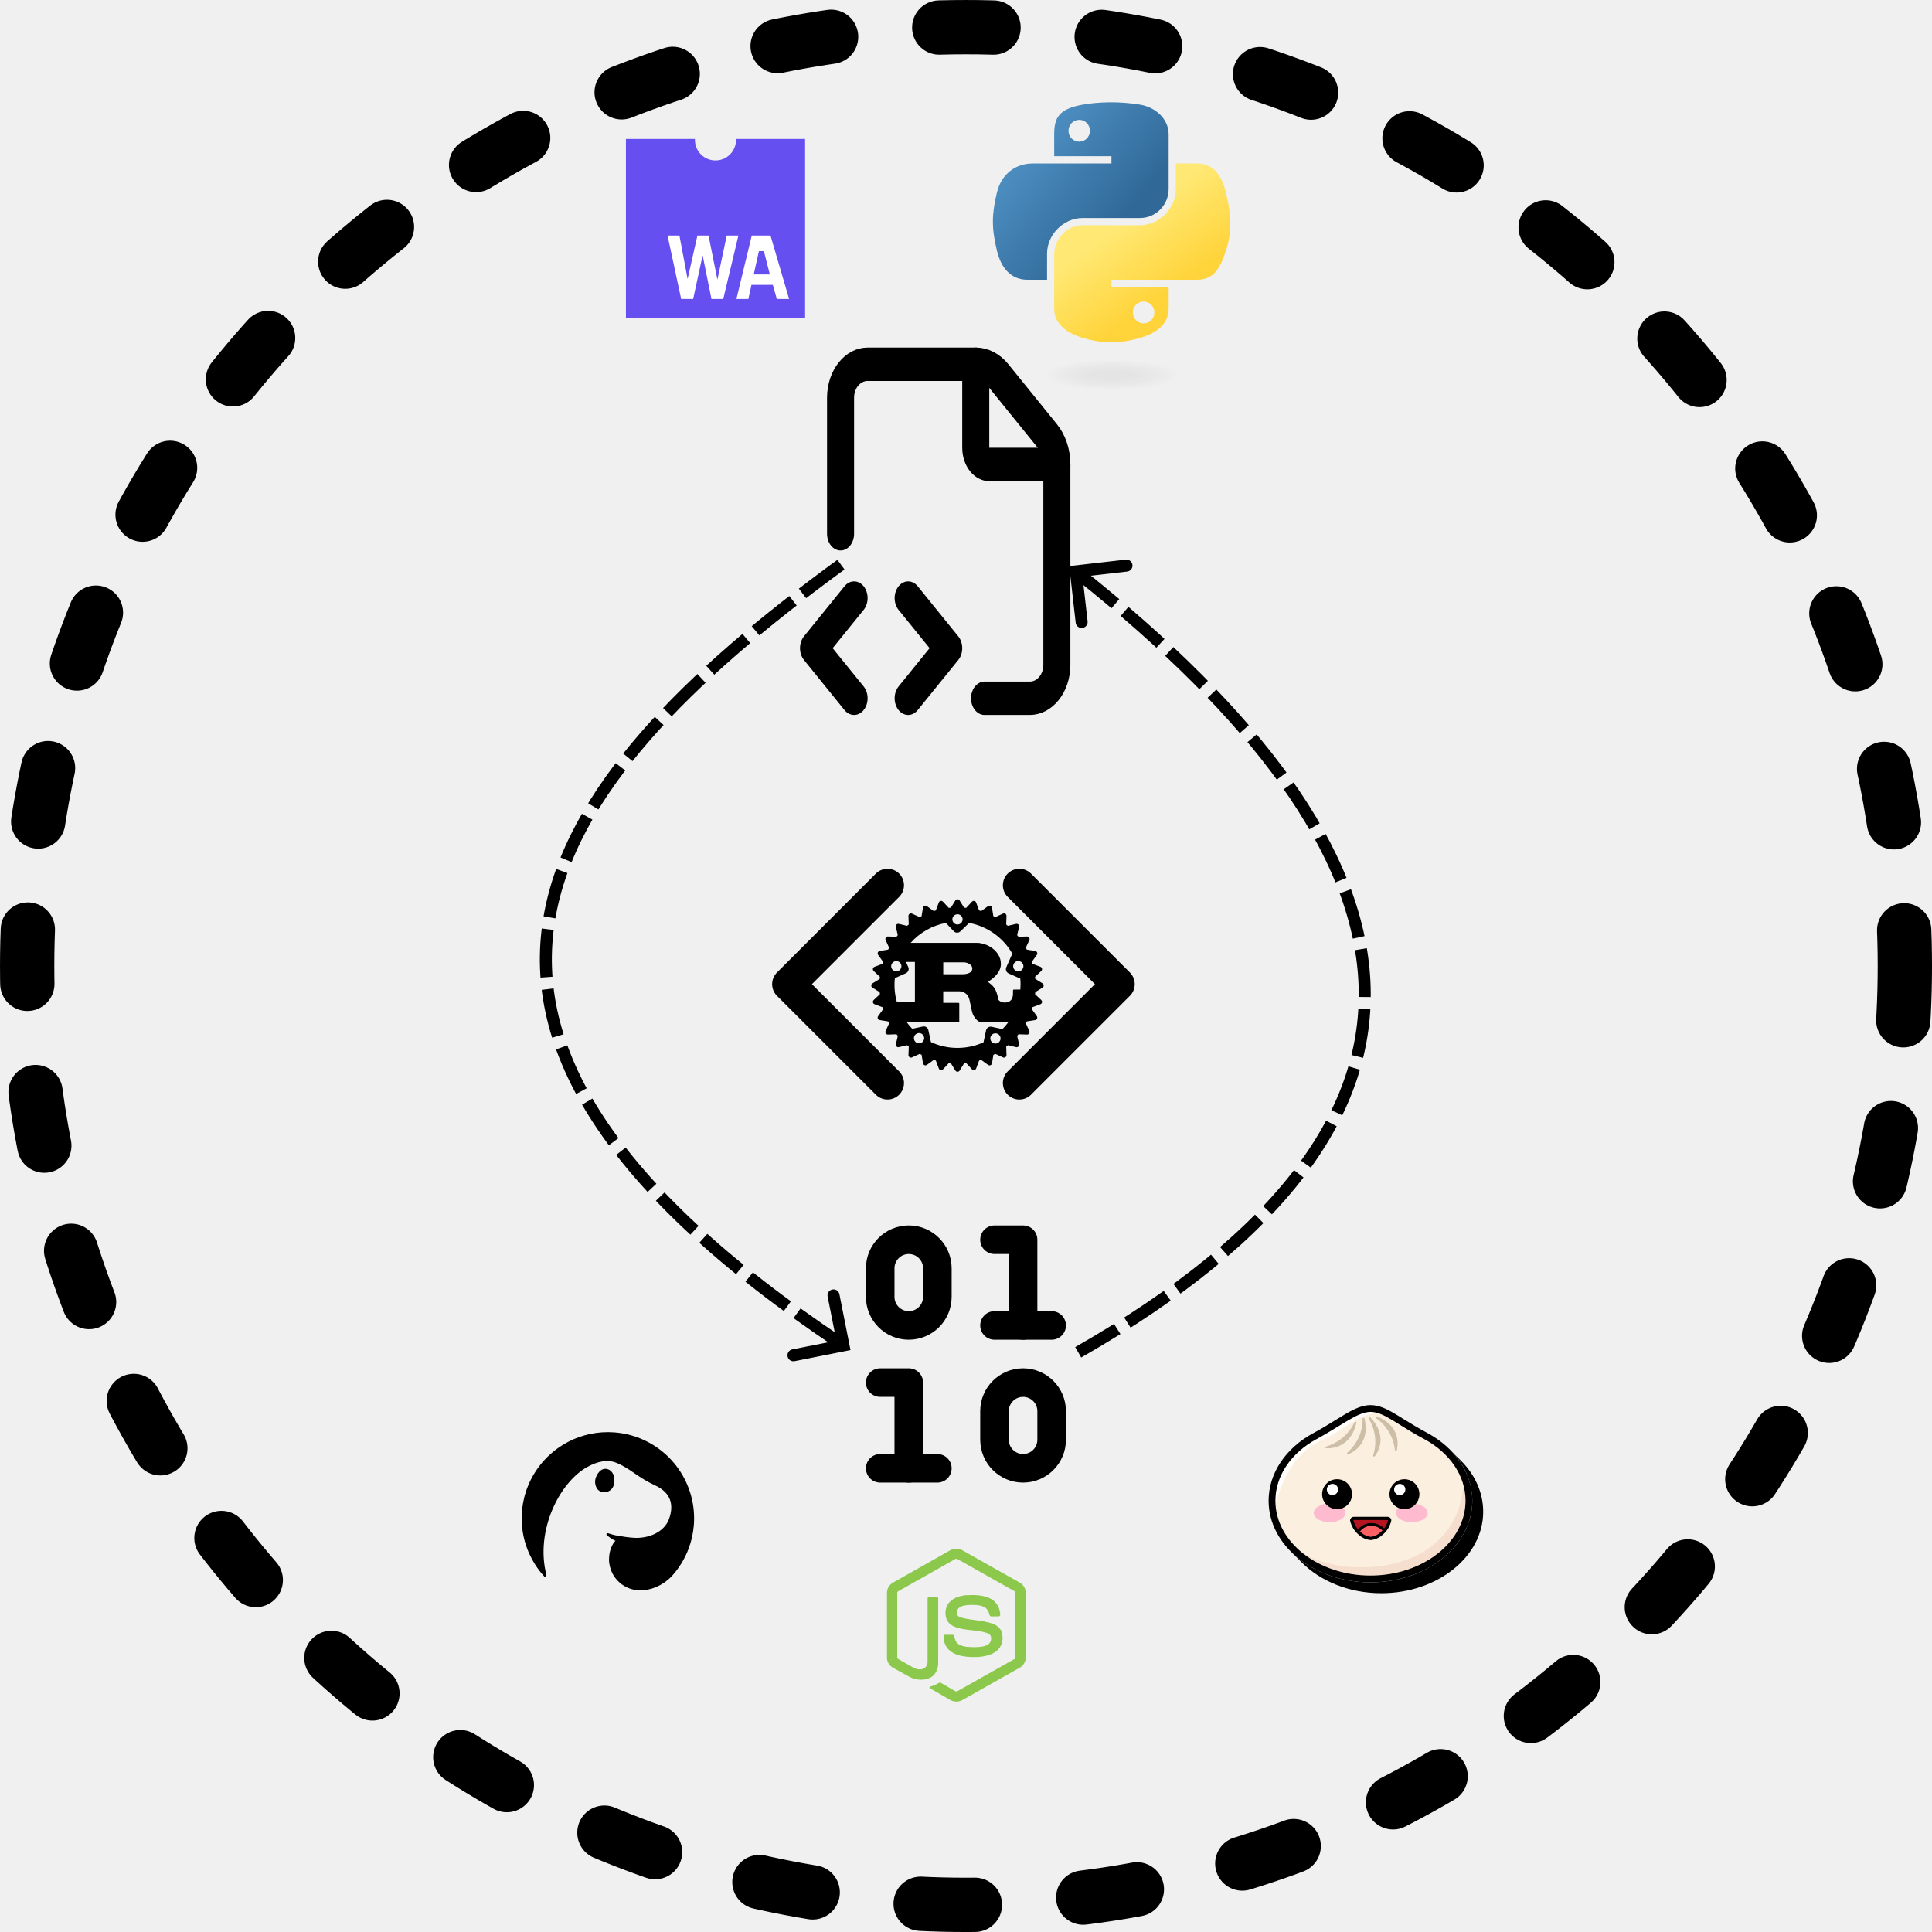
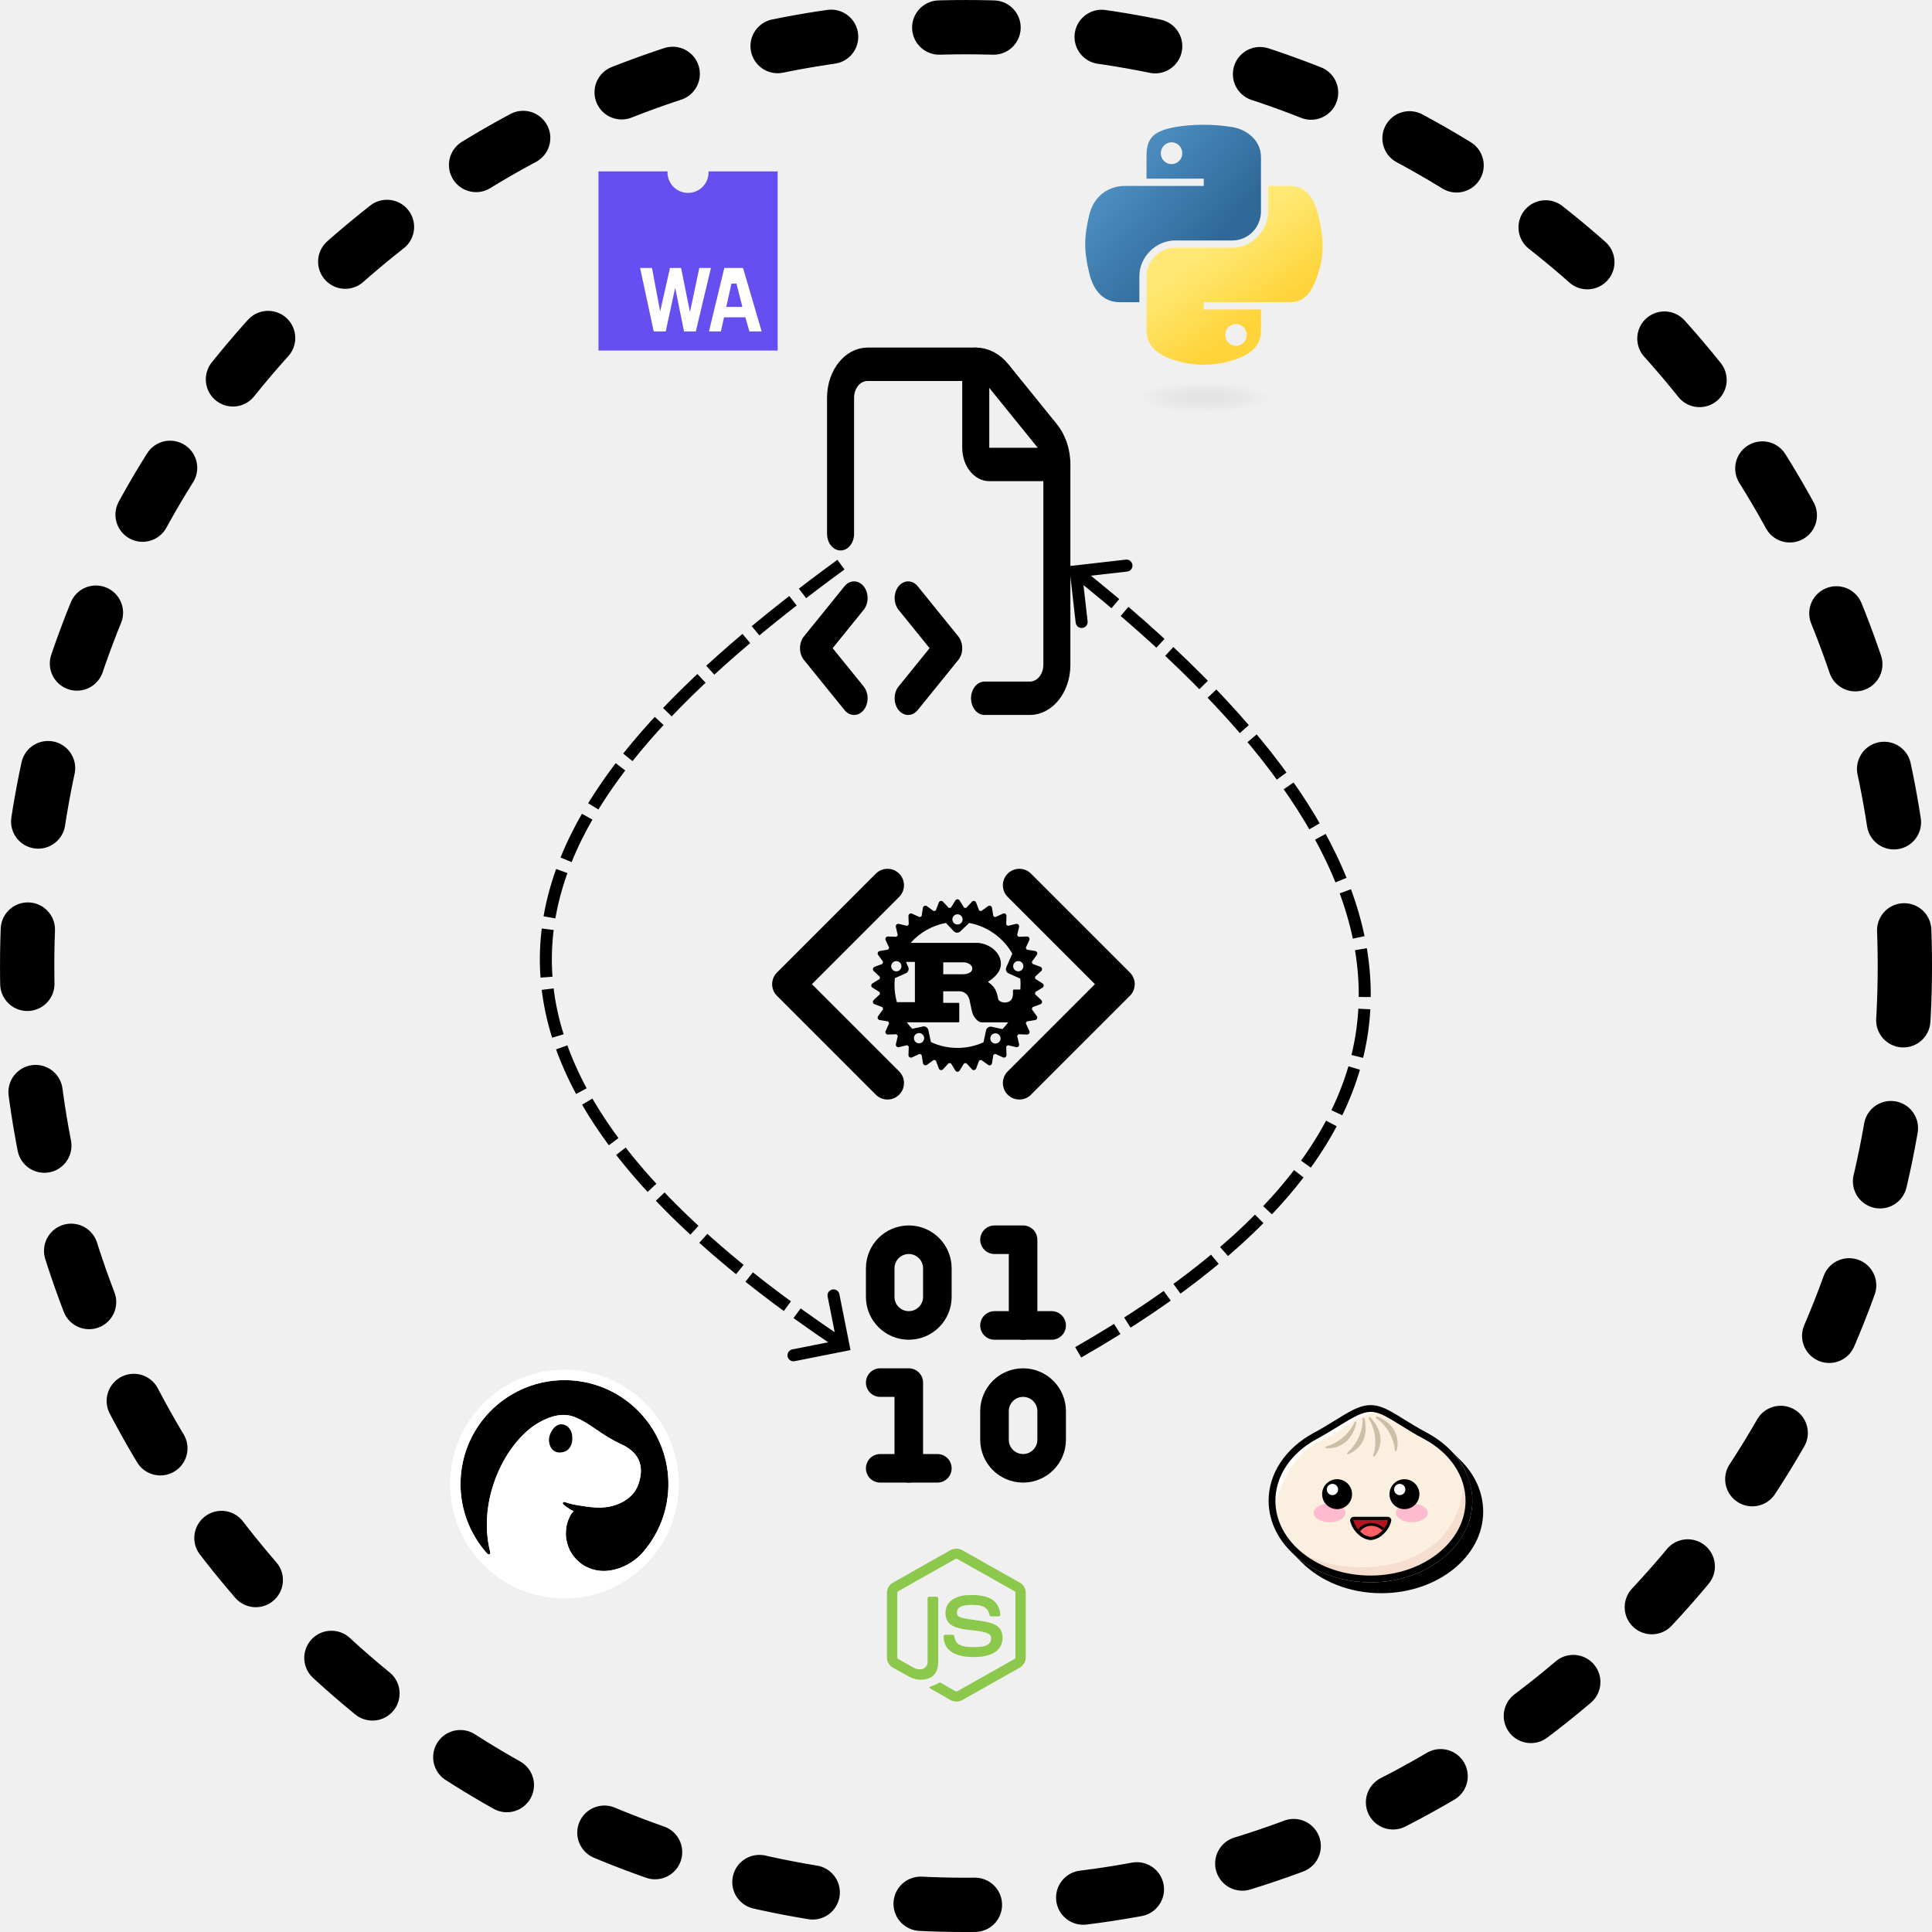
<svg xmlns="http://www.w3.org/2000/svg" xmlns:xlink="http://www.w3.org/1999/xlink" width="71.164mm" height="71.164mm" viewBox="0 0 71.164 71.164" version="1.1" id="svg1" xml:space="preserve">
  <style id="style1">
    svg { color: black; }
    @media (prefers-color-scheme: dark) {
      svg { color: white; }
    }
  </style>
  <defs id="defs1">
    <marker style="overflow:visible" id="marker51" refX="0" refY="0" orient="auto-start-reverse" markerWidth="1" markerHeight="1" viewBox="0 0 1 1" preserveAspectRatio="xMidYMid">
      <path style="fill:none;stroke:currentColor;stroke-width:1;stroke-linecap:round" d="M 3,-3 0,0 3,3" transform="rotate(180,0.125,0)" id="path1" />
    </marker>
    <marker style="overflow:visible" id="ArrowWideRounded" refX="0" refY="0" orient="auto-start-reverse" markerWidth="1" markerHeight="1" viewBox="0 0 1 1" preserveAspectRatio="xMidYMid">
      <path style="fill:none;stroke:currentColor;stroke-width:1;stroke-linecap:round" d="M 3,-3 0,0 3,3" transform="rotate(180,0.125,0)" id="path2" />
    </marker>
    <mask id="holes">
      <rect x="-60" y="-60" width="120" height="120" fill="#ffffff" id="rect2" />
      <circle id="hole" cy="-40" r="3" cx="0" />
      <use xlink:href="#hole" transform="rotate(72)" id="use2" />
      <use xlink:href="#hole" transform="rotate(144)" id="use3" />
      <use xlink:href="#hole" transform="rotate(-144)" id="use4" />
      <use xlink:href="#hole" transform="rotate(-72)" id="use5" />
    </mask>
    <linearGradient id="linearGradient2795">
      <stop style="stop-color:#b8b8b8;stop-opacity:0.498;" offset="0" id="stop2797" />
      <stop style="stop-color:#7f7f7f;stop-opacity:0;" offset="1" id="stop2799" />
    </linearGradient>
    <linearGradient id="linearGradient4671">
      <stop style="stop-color:#ffd43b;stop-opacity:1;" offset="0" id="stop4673" />
      <stop style="stop-color:#ffe873;stop-opacity:1" offset="1" id="stop4675" />
    </linearGradient>
    <linearGradient id="linearGradient4689">
      <stop style="stop-color:#5a9fd4;stop-opacity:1;" offset="0" id="stop4691" />
      <stop style="stop-color:#306998;stop-opacity:1;" offset="1" id="stop4693" />
    </linearGradient>
    <linearGradient xlink:href="#linearGradient4671" id="linearGradient1475" gradientUnits="userSpaceOnUse" gradientTransform="matrix(0.562541,0,0,0.567972,-9.399749,-5.305317)" x1="150.961" y1="192.352" x2="112.031" y2="137.273" />
    <linearGradient xlink:href="#linearGradient4689" id="linearGradient1478" gradientUnits="userSpaceOnUse" gradientTransform="matrix(0.562541,0,0,0.567972,-9.399749,-5.305317)" x1="26.649" y1="20.604" x2="135.665" y2="114.398" />
    <radialGradient xlink:href="#linearGradient2795" id="radialGradient1480" gradientUnits="userSpaceOnUse" gradientTransform="matrix(2.382716e-8,-0.296405,1.43676,4.683673e-7,-128.544,150.5202)" cx="61.519" cy="132.286" fx="61.519" fy="132.286" r="29.037" />
  </defs>
  <g id="layer1" transform="translate(-65.02862,-58.75453)">
    <circle id="rotating-circle" style="fill:none;stroke:currentColor;stroke-width:2;stroke-linecap:round;stroke-dasharray:2, 4;paint-order:stroke markers fill" cx="100.611" cy="94.337" r="34.582">
      <animateTransform attributeName="transform" attributeType="XML" type="rotate" from="0 100.611 94.337" to="360 100.611 94.337" dur="20s" repeatCount="indefinite" />
    </circle>
    <g transform="translate(0.7671624,1.726115)" id="g17">
      <g style="fill:none;stroke:currentColor;stroke-width:2;stroke-linecap:round;stroke-linejoin:round" transform="matrix(0.4979508,0,0,0.615131,93.23133,69.21574)" id="g8">
        <path d="M 4,12.15 V 4 A 2,2 0 0 1 6,2 h 8 a 2.4,2.4 0 0 1 1.706,0.706 l 3.588,3.588 A 2.4,2.4 0 0 1 20,8 v 12 a 2,2 0 0 1 -2,2 h -3.35" id="path5" />
        <path d="m 14,2 v 5 a 1,1 0 0 0 1,1 h 5" id="path6" />
        <path d="m 5,16 -3,3 3,3" id="path7" />
        <path d="M 9,22 12,19 9,16" id="path8" />
      </g>
      <g transform="matrix(0.4974413,0,0,0.4974413,49.00458,15.11983)" id="g10">
        <path style="fill:none;stroke:currentColor;stroke-width:0.889;stroke-dasharray:3.556, 0.889;marker-end:url(#marker51)" d="m 92.941,126.058 c -22.646,16.537 -34.978,34.3 0,57.688" id="path9" />
        <path style="fill:none;stroke:currentColor;stroke-width:0.889;stroke-dasharray:3.556, 0.889;marker-start:url(#ArrowWideRounded)" d="m 110.51,126.695 c 26.327,20.934 30.187,40.413 0,57.688" id="path10" />
      </g>
      <g style="fill:none;stroke:currentColor;stroke-width:2;stroke-linecap:round;stroke-linejoin:round" transform="matrix(0.526232,0,0,0.526232,93.52597,100.5881)" id="g14">
        <rect x="14" y="14" width="4" height="6" rx="2" id="rect10" />
        <rect x="6" y="4" width="4" height="6" rx="2" id="rect11" />
        <path d="m 6,20 h 4" id="path11" />
        <path d="m 14,10 h 4" id="path12" />
        <path d="m 6,14 h 2 v 6" id="path13" />
        <path d="m 14,4 h 2 v 6" id="path14" />
      </g>
      <g style="fill:none;stroke:currentColor;stroke-width:2;stroke-linecap:round;stroke-linejoin:round" transform="matrix(0.6070666,0,0,0.6070666,92.09568,85.99452)" id="g16">
        <path d="M 16,18 22,12 16,6" id="path15" />
        <path d="m 8,6 -6,6 6,6" id="path16" />
      </g>
    </g>
  </g>
  <path d="m 38.4,36.221 -0.267,-0.165 a 3.632,3.632 0 0 0 -0.007,-0.078 l 0.229,-0.213 a 0.092,0.092 0 0 0 -0.031,-0.153 l -0.293,-0.11 a 2.248,2.248 0 0 0 -0.023,-0.076 L 38.191,35.173 A 0.092,0.092 0 0 0 38.131,35.029 l -0.309,-0.05 a 2.476,2.476 0 0 0 -0.037,-0.069 l 0.13,-0.285 a 0.091,0.091 0 0 0 -0.007,-0.089 0.092,0.092 0 0 0 -0.08,-0.041 l -0.313,0.011 a 1.784,1.784 0 0 0 -0.05,-0.06 l 0.072,-0.305 a 0.092,0.092 0 0 0 -0.11,-0.11 l -0.305,0.072 a 3.709,3.709 0 0 0 -0.06,-0.05 l 0.011,-0.313 a 0.091,0.091 0 0 0 -0.13,-0.087 l -0.285,0.13 c -0.023,-0.013 -0.046,-0.025 -0.069,-0.037 l -0.05,-0.309 a 0.092,0.092 0 0 0 -0.144,-0.06 l -0.254,0.183 a 2.245,2.245 0 0 0 -0.076,-0.023 l -0.11,-0.293 a 0.092,0.092 0 0 0 -0.153,-0.031 l -0.213,0.229 a 2.459,2.459 0 0 0 -0.078,-0.007 l -0.165,-0.267 a 0.092,0.092 0 0 0 -0.156,0 l -0.165,0.267 a 3.635,3.635 0 0 0 -0.078,0.007 l -0.214,-0.229 a 0.092,0.092 0 0 0 -0.153,0.031 l -0.11,0.293 c -0.025,0.007 -0.05,0.015 -0.076,0.023 l -0.254,-0.183 a 0.092,0.092 0 0 0 -0.144,0.06 l -0.05,0.309 a 2.476,2.476 0 0 0 -0.069,0.037 l -0.285,-0.13 a 0.092,0.092 0 0 0 -0.13,0.087 l 0.011,0.313 a 2.112,2.112 0 0 0 -0.06,0.05 l -0.305,-0.072 a 0.092,0.092 0 0 0 -0.11,0.11 l 0.072,0.305 c -0.017,0.02 -0.033,0.04 -0.049,0.06 l -0.313,-0.011 a 0.092,0.092 0 0 0 -0.087,0.13 l 0.13,0.285 a 2.425,2.425 0 0 0 -0.037,0.069 l -0.309,0.05 a 0.092,0.092 0 0 0 -0.06,0.144 l 0.183,0.254 a 3.52,3.52 0 0 0 -0.023,0.076 l -0.293,0.11 a 0.092,0.092 0 0 0 -0.031,0.153 l 0.229,0.214 a 2.459,2.459 0 0 0 -0.007,0.078 l -0.267,0.165 a 0.091,0.091 0 0 0 0,0.156 l 0.267,0.165 c 0.002,0.026 0.005,0.052 0.007,0.078 l -0.229,0.214 a 0.092,0.092 0 0 0 0.031,0.153 l 0.293,0.11 c 0.007,0.025 0.015,0.051 0.023,0.076 l -0.183,0.254 a 0.091,0.091 0 0 0 0.06,0.144 l 0.309,0.05 c 0.012,0.023 0.024,0.046 0.037,0.069 l -0.13,0.285 a 0.092,0.092 0 0 0 0.087,0.13 l 0.313,-0.011 c 0.016,0.02 0.033,0.04 0.05,0.06 l -0.072,0.305 a 0.092,0.092 0 0 0 0.11,0.11 l 0.305,-0.072 c 0.02,0.017 0.04,0.033 0.06,0.049 l -0.011,0.313 a 0.091,0.091 0 0 0 0.13,0.087 l 0.285,-0.13 c 0.023,0.013 0.046,0.025 0.069,0.037 l 0.05,0.309 a 0.092,0.092 0 0 0 0.144,0.06 l 0.254,-0.183 a 2.46,2.46 0 0 0 0.076,0.023 l 0.11,0.293 a 0.091,0.091 0 0 0 0.153,0.031 l 0.214,-0.229 c 0.026,0.003 0.052,0.005 0.078,0.008 l 0.165,0.267 a 0.092,0.092 0 0 0 0.156,0 l 0.165,-0.267 c 0.026,-0.002 0.052,-0.005 0.078,-0.008 l 0.213,0.229 a 0.092,0.092 0 0 0 0.153,-0.031 l 0.11,-0.293 a 2.239,2.239 0 0 0 0.076,-0.023 l 0.254,0.183 a 0.091,0.091 0 0 0 0.144,-0.06 l 0.05,-0.309 c 0.023,-0.012 0.046,-0.025 0.069,-0.037 l 0.285,0.13 a 0.092,0.092 0 0 0 0.13,-0.087 l -0.011,-0.313 a 1.78,1.78 0 0 0 0.06,-0.049 l 0.305,0.072 a 0.092,0.092 0 0 0 0.11,-0.11 l -0.072,-0.305 c 0.017,-0.02 0.033,-0.04 0.049,-0.06 l 0.313,0.011 a 0.091,0.091 0 0 0 0.087,-0.13 l -0.13,-0.285 c 0.013,-0.023 0.025,-0.046 0.037,-0.069 l 0.309,-0.05 a 0.092,0.092 0 0 0 0.06,-0.144 l -0.183,-0.254 0.023,-0.076 0.293,-0.11 a 0.092,0.092 0 0 0 0.031,-0.153 l -0.229,-0.214 c 0.003,-0.026 0.005,-0.052 0.007,-0.078 l 0.267,-0.165 a 0.091,0.091 0 0 0 0,-0.156 z m -1.784,2.211 a 0.189,0.189 0 0 1 0.079,-0.369 0.189,0.189 0 1 1 -0.079,0.369 z m -0.091,-0.612 a 0.172,0.172 0 0 0 -0.204,0.132 l -0.095,0.441 c -0.292,0.133 -0.616,0.206 -0.958,0.206 a 2.312,2.312 0 0 1 -0.978,-0.215 l -0.095,-0.441 a 0.171,0.171 0 0 0 -0.204,-0.132 l -0.39,0.084 A 2.308,2.308 0 0 1 33.402,37.656 h 1.896 c 0.021,0 0.036,-0.004 0.036,-0.023 v -0.671 c 0,-0.02 -0.014,-0.023 -0.036,-0.023 h -0.555 v -0.425 h 0.6 c 0.055,0 0.293,0.016 0.369,0.32 0.024,0.093 0.076,0.398 0.112,0.496 0.036,0.109 0.181,0.328 0.336,0.328 h 0.945 a 0.198,0.198 0 0 0 0.034,-0.004 2.325,2.325 0 0 1 -0.215,0.252 z m -2.623,0.603 a 0.189,0.189 0 1 1 -0.079,-0.369 0.189,0.189 0 0 1 0.079,0.369 z m -0.719,-2.918 a 0.189,0.189 0 1 1 -0.345,0.153 0.189,0.189 0 0 1 0.345,-0.153 z m -0.221,0.524 0.406,-0.181 a 0.172,0.172 0 0 0 0.087,-0.227 l -0.084,-0.189 h 0.329 v 1.482 h -0.663 a 2.322,2.322 0 0 1 -0.075,-0.886 z m 1.782,-0.144 v -0.437 h 0.783 c 0.04,0 0.286,0.047 0.286,0.23 0,0.152 -0.188,0.207 -0.343,0.207 z m 2.846,0.393 c 0,0.058 -0.002,0.115 -0.006,0.172 h -0.238 c -0.024,0 -0.033,0.015 -0.033,0.039 v 0.109 c 0,0.257 -0.145,0.313 -0.272,0.328 -0.121,0.014 -0.255,-0.051 -0.272,-0.125 -0.072,-0.402 -0.19,-0.488 -0.378,-0.636 0.233,-0.148 0.476,-0.367 0.476,-0.659 0,-0.316 -0.217,-0.515 -0.364,-0.613 -0.207,-0.137 -0.436,-0.164 -0.498,-0.164 h -2.462 a 2.319,2.319 0 0 1 1.298,-0.733 l 0.29,0.305 a 0.171,0.171 0 0 0 0.243,0.006 l 0.325,-0.311 a 2.322,2.322 0 0 1 1.589,1.131 l -0.222,0.502 a 0.173,0.173 0 0 0 0.087,0.227 l 0.428,0.19 c 0.007,0.076 0.011,0.153 0.011,0.231 z m -2.461,-2.54 a 0.189,0.189 0 1 1 0.26,0.273 0.189,0.189 0 0 1 -0.26,-0.273 z m 2.206,1.775 a 0.188,0.188 0 0 1 0.249,-0.096 0.189,0.189 0 1 1 -0.249,0.096 z" id="path1-2" style="stroke-width:0.265" />
-   <path d="m 19.508,57.259 a 3.149,3.149 0 0 1 -0.292,-1.332 q 0,-0.185 0.021,-0.364 a 3.175,3.175 0 0 1 0.061,-0.355 3.175,3.175 0 0 1 0.983,-1.653 3.175,3.175 0 0 1 1.445,-0.733 3.175,3.175 0 0 1 0.907,-0.061 c 0.384,0.03 0.747,0.126 1.079,0.278 a 3.175,3.175 0 0 1 0.736,0.469 3.18,3.18 0 0 1 1.072,1.873 3.175,3.175 0 0 1 0.047,0.546 q 0,0.12 -0.009,0.242 a 3.175,3.175 0 0 1 -0.193,0.874 3.175,3.175 0 0 1 -0.63,1.025 c -0.352,0.359 -0.799,0.519 -1.172,0.512 A 1.164,1.164 0 0 1 22.841,58.31 c -0.262,-0.226 -0.368,-0.484 -0.405,-0.772 a 1.323,1.323 0 0 1 0.034,-0.402 c 0.028,-0.101 0.098,-0.295 0.201,-0.38 -0.12,-0.052 -0.275,-0.165 -0.324,-0.219 -0.012,-0.013 -0.011,-0.034 0,-0.048 a 0.041,0.041 0 0 1 0.047,-0.014 c 0.104,0.035 0.23,0.071 0.363,0.093 0.175,0.029 0.393,0.066 0.613,0.077 0.537,0.026 1.099,-0.215 1.273,-0.695 0.174,-0.48 0.107,-0.955 -0.519,-1.24 -0.625,-0.285 -0.914,-0.623 -1.419,-0.828 -0.33,-0.134 -0.697,-0.054 -1.074,0.154 -1.015,0.561 -1.925,2.334 -1.505,3.977 a 0.051,0.051 0 0 1 -0.083,0.05 3.175,3.175 0 0 1 -0.331,-0.432 3.175,3.175 0 0 1 -0.203,-0.371 m 2.769,-3.157 c 0.172,-0.013 0.321,0.133 0.347,0.327 0.034,0.259 -0.06,0.527 -0.373,0.533 -0.267,0.005 -0.348,-0.264 -0.33,-0.427 0.017,-0.163 0.152,-0.417 0.357,-0.433" id="path1-27" style="stroke-width:0.265" />
  <g id="g18" transform="matrix(0.1000509,0,0,0.1000509,46.67833,51.70607)">
    <path id="Shadow" d="m 71.09,20.74 c -0.16,-0.17 -0.33,-0.34 -0.5,-0.5 -0.17,-0.16 -0.33,-0.34 -0.5,-0.5 -0.17,-0.16 -0.33,-0.34 -0.5,-0.5 -0.17,-0.16 -0.33,-0.34 -0.5,-0.5 -0.17,-0.16 -0.33,-0.34 -0.5,-0.5 -0.17,-0.16 -0.33,-0.34 -0.5,-0.5 -0.17,-0.16 -0.33,-0.34 -0.5,-0.5 A 26.46,26.46 0 0 1 75.5,35.7 C 75.5,52.27 58.68,65.75 38,65.75 26.42,65.75 16.06,61.52 9.17,54.89 l 0.5,0.5 0.5,0.5 0.5,0.5 0.5,0.5 0.5,0.5 0.5,0.5 0.5,0.5 c 6.88,6.91 17.47,11.36 29.33,11.36 20.68,0 37.5,-13.48 37.5,-30 0,-7.06 -3.04,-13.75 -8.41,-19.01 z" />
    <g id="Body">
      <path id="Background" d="M 73,35.7 C 73,50.91 57.33,63.24 38,63.24 18.67,63.24 3,50.91 3,35.7 3,26.27 9,17.94 18.22,13 27.44,8.06 33.18,3 38,3 42.82,3 46.94,7.13 57.78,13 67,17.94 73,26.27 73,35.7 Z" style="fill:#fbf0df" />
      <path id="Bottom_Shadow" data-name="Bottom Shadow" d="M 73,35.7 A 21.67,21.67 0 0 0 72.2,29.92 C 69.47,63.22 28.85,64.82 12.88,54.86 A 40,40 0 0 0 38,63.24 c 19.3,0 35,-12.35 35,-27.54 z" style="fill:#f6dece" />
      <path id="Light_Shine" data-name="Light Shine" d="M 24.53,11.17 C 29,8.49 34.94,3.46 40.78,3.45 A 9.29,9.29 0 0 0 38,3 c -2.42,0 -5,1.25 -8.25,3.13 -1.13,0.66 -2.3,1.39 -3.54,2.15 -2.33,1.44 -5,3.07 -8,4.7 C 8.69,18.13 3,26.62 3,35.7 3,36.1 3,36.5 3,36.89 9.06,15.48 20.07,13.85 24.53,11.17 Z" style="fill:#fffefc" />
      <path id="Top" d="M 35.12,5.53 A 16.41,16.41 0 0 1 29.49,18 c -0.28,0.25 -0.06,0.73 0.3,0.59 3.37,-1.31 7.92,-5.23 6,-13.14 C 35.71,5 35.12,5.12 35.12,5.53 Z m 2.27,0 A 16.24,16.24 0 0 1 39,19 c -0.12,0.35 0.31,0.65 0.55,0.36 C 41.74,16.56 43.65,11 37.93,5 37.64,4.74 37.19,5.14 37.39,5.49 Z M 40.15,5.36 A 16.42,16.42 0 0 1 47,17.12 0.33,0.33 0 0 0 47.65,17.23 C 48.57,13.74 48.05,7.79 40.48,4.7 40.08,4.54 39.82,5.08 40.15,5.32 Z m -18.46,10.4 a 16.94,16.94 0 0 0 10.47,-9 c 0.18,-0.36 0.75,-0.22 0.66,0.18 -1.73,8 -7.52,9.67 -11.12,9.45 -0.38,0.01 -0.37,-0.52 -0.01,-0.63 z" style="fill:#ccbea7;fill-rule:evenodd" />
      <path id="Outline" d="M 38,65.75 C 17.32,65.75 0.5,52.27 0.5,35.7 c 0,-10 6.18,-19.33 16.53,-24.92 3,-1.6 5.57,-3.21 7.86,-4.62 1.26,-0.78 2.45,-1.51 3.6,-2.19 C 32,1.89 35,0.5 38,0.5 c 3,0 5.62,1.2 8.9,3.14 1,0.57 2,1.19 3.07,1.87 2.49,1.54 5.3,3.28 9,5.27 C 69.32,16.37 75.5,25.69 75.5,35.7 75.5,52.27 58.68,65.75 38,65.75 Z M 38,3 c -2.42,0 -5,1.25 -8.25,3.13 -1.13,0.66 -2.3,1.39 -3.54,2.15 -2.33,1.44 -5,3.07 -8,4.7 C 8.69,18.13 3,26.62 3,35.7 3,50.89 18.7,63.25 38,63.25 57.3,63.25 73,50.89 73,35.7 73,26.62 67.31,18.13 57.78,13 54,11 51.05,9.12 48.66,7.64 47.57,6.97 46.57,6.35 45.66,5.8 42.63,4 40.42,3 38,3 Z" />
    </g>
    <g id="Mouth">
      <g id="Background-2" data-name="Background">
        <path d="m 45.05,43 a 8.93,8.93 0 0 1 -2.92,4.71 6.81,6.81 0 0 1 -4,1.88 A 6.84,6.84 0 0 1 34,47.71 8.93,8.93 0 0 1 31.12,43 0.72,0.72 0 0 1 31.92,42.19 H 44.26 A 0.72,0.72 0 0 1 45.05,43 Z" style="fill:#b71422" id="path1-22" />
      </g>
      <g id="Tongue">
        <path id="Background-3" data-name="Background" d="m 34,47.79 a 6.91,6.91 0 0 0 4.12,1.9 6.91,6.91 0 0 0 4.11,-1.9 10.63,10.63 0 0 0 1,-1.07 6.83,6.83 0 0 0 -4.9,-2.31 6.15,6.15 0 0 0 -5,2.78 c 0.23,0.21 0.43,0.41 0.67,0.6 z" style="fill:#ff6164" />
        <path id="Outline-2" data-name="Outline" d="m 34.16,47 a 5.36,5.36 0 0 1 4.19,-2.08 6,6 0 0 1 4,1.69 c 0.23,-0.25 0.45,-0.51 0.66,-0.77 A 7,7 0 0 0 38.3,43.91 6.36,6.36 0 0 0 33.41,46.27 9.53,9.53 0 0 0 34.16,47 Z" />
      </g>
      <path id="Outline-3" data-name="Outline" d="m 38.09,50.19 a 7.42,7.42 0 0 1 -4.45,-2 9.52,9.52 0 0 1 -3.11,-5.05 1.2,1.2 0 0 1 0.26,-1 1.41,1.41 0 0 1 1.13,-0.51 h 12.34 a 1.44,1.44 0 0 1 1.13,0.51 1.19,1.19 0 0 1 0.25,1 v 0 a 9.52,9.52 0 0 1 -3.11,5.05 7.42,7.42 0 0 1 -4.44,2 z m -6.17,-7.4 c -0.16,0 -0.2,0.07 -0.21,0.09 a 8.29,8.29 0 0 0 2.73,4.37 6.23,6.23 0 0 0 3.65,1.75 6.28,6.28 0 0 0 3.65,-1.73 8.3,8.3 0 0 0 2.72,-4.37 0.21,0.21 0 0 0 -0.2,-0.09 z" />
    </g>
    <g id="Face">
      <ellipse id="Right_Blush" data-name="Right Blush" cx="53.22" cy="40.18" rx="5.85" ry="3.44" style="fill:#febbd0" />
      <ellipse id="Left_Bluch" data-name="Left Bluch" cx="22.95" cy="40.18" rx="5.85" ry="3.44" style="fill:#febbd0" />
      <path id="Eyes" d="m 25.7,38.8 a 5.51,5.51 0 1 0 -5.5,-5.51 5.51,5.51 0 0 0 5.5,5.51 z m 24.77,0 A 5.51,5.51 0 1 0 45,33.29 5.5,5.5 0 0 0 50.47,38.8 Z" style="fill-rule:evenodd" />
      <path id="Iris" d="M 24,33.64 A 2.07,2.07 0 1 0 21.94,31.57 2.07,2.07 0 0 0 24,33.64 Z m 24.77,0 a 2.07,2.07 0 1 0 -2.06,-2.07 2.07,2.07 0 0 0 2.04,2.07 z" style="fill:#ffffff;fill-rule:evenodd" />
    </g>
  </g>
  <g style="fill:#8cc84b" id="g19" transform="matrix(0.1766433,0,0,0.1766433,32.40606,57.03111)">
    <path d="m 14.656,0.427 c 0.8,-0.453 1.82,-0.455 2.6,0 L 29.2,7.16 c 0.747,0.42 1.247,1.253 1.24,2.114 v 13.5 c 0.005,0.897 -0.544,1.748 -1.332,2.16 l -11.88,6.702 a 2.6,2.6 0 0 1 -2.639,-0.073 l -3.565,-2.06 c -0.243,-0.145 -0.516,-0.26 -0.688,-0.495 0.152,-0.204 0.422,-0.23 0.642,-0.32 0.496,-0.158 0.95,-0.4 1.406,-0.656 0.115,-0.08 0.256,-0.05 0.366,0.022 l 3.04,1.758 c 0.217,0.125 0.437,-0.04 0.623,-0.145 l 11.665,-6.583 c 0.144,-0.07 0.224,-0.222 0.212,-0.38 V 9.334 C 28.306,9.154 28.203,8.99 28.04,8.917 L 16.19,2.244 A 0.41,0.41 0 0 0 15.725,2.243 L 3.892,8.93 c -0.16,0.073 -0.27,0.235 -0.25,0.415 v 13.37 c -0.014,0.158 0.07,0.307 0.215,0.375 l 3.162,1.785 c 0.594,0.32 1.323,0.5 1.977,0.265 A 1.5,1.5 0 0 0 9.967,23.731 L 9.97,10.441 c -0.014,-0.197 0.172,-0.36 0.363,-0.34 h 1.52 c 0.2,-0.005 0.357,0.207 0.33,0.405 L 12.18,23.88 c 10e-4,1.188 -0.487,2.48 -1.586,3.063 -1.354,0.7 -3.028,0.553 -4.366,-0.12 l -3.4,-1.88 c -0.8,-0.4 -1.337,-1.264 -1.332,-2.16 V 9.283 A 2.46,2.46 0 0 1 2.778,7.142 Z M 18.1,9.785 c 1.727,-0.1 3.576,-0.066 5.13,0.785 1.203,0.652 1.87,2.02 1.892,3.358 -0.034,0.18 -0.222,0.28 -0.394,0.267 -0.5,-10e-4 -1.002,0.007 -1.504,-0.003 -0.213,0.008 -0.336,-0.188 -0.363,-0.376 -0.144,-0.64 -0.493,-1.273 -1.095,-1.582 -0.924,-0.463 -1.996,-0.44 -3.004,-0.43 -0.736,0.04 -1.527,0.103 -2.15,0.535 -0.48,0.328 -0.624,1 -0.453,1.522 0.16,0.383 0.603,0.506 0.964,0.62 2.082,0.544 4.287,0.5 6.33,1.207 0.845,0.292 1.672,0.86 1.962,1.745 0.378,1.186 0.213,2.604 -0.63,3.556 -0.684,0.784 -1.68,1.2 -2.675,1.442 -1.323,0.295 -2.695,0.302 -4.038,0.17 -1.263,-0.144 -2.577,-0.476 -3.552,-1.336 -0.834,-0.724 -1.24,-1.852 -1.2,-2.94 0.01,-0.184 0.193,-0.312 0.37,-0.297 h 1.5 c 0.202,-0.014 0.35,0.16 0.36,0.35 0.093,0.6 0.322,1.25 0.854,1.6 1.026,0.662 2.313,0.616 3.487,0.635 0.973,-0.043 2.065,-0.056 2.86,-0.7 0.42,-0.367 0.543,-0.98 0.43,-1.508 -0.123,-0.446 -0.6,-0.653 -1,-0.8 -2.055,-0.65 -4.285,-0.414 -6.32,-1.15 -0.826,-0.292 -1.625,-0.844 -1.942,-1.693 -0.443,-1.2 -0.24,-2.687 0.693,-3.607 0.9,-0.915 2.22,-1.268 3.47,-1.394 z" id="path1-8" />
  </g>
-   <g id="g20" transform="matrix(0.2363679,0,0,0.2363679,22.58321,4.563162)">
+   <g id="g20" transform="matrix(0.2363679,0,0,0.2363679,21.5722,5.757994)">
    <path d="M 19.153,2.35 V 2.5 a 3.2,3.2 0 1 1 -6.4,0 v 0 -0.15 H 2 V 30.269 H 29.919 V 2.35 Z" style="fill:#654ff0" id="path1-57" />
    <path d="m 8.485,17.4 h 1.85 l 1.265,6.723 h 0.023 L 13.14,17.4 h 1.731 l 1.371,6.81 h 0.027 l 1.44,-6.81 h 1.815 l -2.358,9.885 h -1.837 l -1.36,-6.728 h -0.036 l -1.456,6.728 h -1.87 z m 13.124,0 h 2.917 l 2.9,9.885 h -1.911 l -0.63,-2.2 h -3.323 l -0.486,2.2 h -1.859 z m 1.11,2.437 -0.807,3.627 h 2.512 L 23.5,19.832 Z" style="fill:#ffffff" id="path2-6" />
  </g>
  <g id="g21" transform="matrix(0.07866519,0,0,0.07866519,36.13286,3.264443)">
-     <path style="fill:url(#linearGradient1478);fill-opacity:1" d="m 60.51,6.398 c -4.584,0.021 -8.961,0.412 -12.812,1.094 C 36.351,9.496 34.291,13.692 34.291,21.429 v 10.219 h 26.812 v 3.406 h -26.812 -10.062 c -7.792,0 -14.616,4.684 -16.75,13.594 -2.462,10.213 -2.571,16.586 0,27.25 1.906,7.938 6.458,13.594 14.25,13.594 h 9.219 v -12.25 c 0,-8.85 7.657,-16.656 16.75,-16.656 h 26.781 c 7.455,0 13.406,-6.138 13.406,-13.625 v -25.531 c 0,-7.266 -6.13,-12.725 -13.406,-13.938 -4.606,-0.767 -9.385,-1.115 -13.969,-1.094 z m -14.5,8.219 c 2.77,0 5.031,2.299 5.031,5.125 -2e-6,2.816 -2.262,5.094 -5.031,5.094 -2.779,-1e-6 -5.031,-2.277 -5.031,-5.094 -1e-6,-2.826 2.252,-5.125 5.031,-5.125 z" id="path1948" />
-     <path style="fill:url(#linearGradient1475);fill-opacity:1" d="m 91.229,35.054 v 11.906 c 0,9.231 -7.826,17 -16.75,17 h -26.781 c -7.336,0 -13.406,6.278 -13.406,13.625 v 25.531 c 0,7.266 6.319,11.54 13.406,13.625 8.487,2.496 16.626,2.947 26.781,0 6.75,-1.954 13.406,-5.888 13.406,-13.625 V 92.898 h -26.781 v -3.406 h 26.781 13.406 c 7.792,0 10.696,-5.435 13.406,-13.594 2.799,-8.399 2.68,-16.476 0,-27.25 -1.926,-7.757 -5.604,-13.594 -13.406,-13.594 z m -15.062,64.656 c 2.779,3e-6 5.031,2.277 5.031,5.094 -2e-6,2.826 -2.252,5.125 -5.031,5.125 -2.77,0 -5.031,-2.299 -5.031,-5.125 2e-6,-2.816 2.262,-5.094 5.031,-5.094 z" id="path1950" />
-     <ellipse style="opacity:0.444;fill:url(#radialGradient1480);fill-opacity:1;fill-rule:nonzero;stroke:none;stroke-width:20;stroke-miterlimit:4;stroke-dasharray:none;stroke-opacity:1" id="path1894" transform="matrix(0.73406,0,0,0.809524,16.24958,27.00935)" cx="61.519" cy="132.286" rx="48.948" ry="8.607" />
+     <g id="g5" />
+     <g id="g6" transform="translate(43.22974,10.51534)">
+       <path style="fill:url(#linearGradient1478);fill-opacity:1" d="m 60.51,6.398 c -4.584,0.021 -8.961,0.412 -12.812,1.094 C 36.351,9.496 34.291,13.692 34.291,21.429 v 10.219 h 26.812 v 3.406 h -26.812 -10.062 c -7.792,0 -14.616,4.684 -16.75,13.594 -2.462,10.213 -2.571,16.586 0,27.25 1.906,7.938 6.458,13.594 14.25,13.594 h 9.219 v -12.25 c 0,-8.85 7.657,-16.656 16.75,-16.656 h 26.781 c 7.455,0 13.406,-6.138 13.406,-13.625 v -25.531 c 0,-7.266 -6.13,-12.725 -13.406,-13.938 -4.606,-0.767 -9.385,-1.115 -13.969,-1.094 z m -14.5,8.219 c 2.77,0 5.031,2.299 5.031,5.125 -2e-6,2.816 -2.262,5.094 -5.031,5.094 -2.779,-1e-6 -5.031,-2.277 -5.031,-5.094 -1e-6,-2.826 2.252,-5.125 5.031,-5.125 z" id="path1948" transform="translate(3.9725321e-6)" />
+       <path style="fill:url(#linearGradient1475);fill-opacity:1" d="m 91.229,35.054 v 11.906 c 0,9.231 -7.826,17 -16.75,17 h -26.781 c -7.336,0 -13.406,6.278 -13.406,13.625 v 25.531 c 0,7.266 6.319,11.54 13.406,13.625 8.487,2.496 16.626,2.947 26.781,0 6.75,-1.954 13.406,-5.888 13.406,-13.625 V 92.898 h -26.781 v -3.406 h 26.781 13.406 c 7.792,0 10.696,-5.435 13.406,-13.594 2.799,-8.399 2.68,-16.476 0,-27.25 -1.926,-7.757 -5.604,-13.594 -13.406,-13.594 z m -15.062,64.656 c 2.779,3e-6 5.031,2.277 5.031,5.094 -2e-6,2.826 -2.252,5.125 -5.031,5.125 -2.77,0 -5.031,-2.299 -5.031,-5.125 2e-6,-2.816 2.262,-5.094 5.031,-5.094 z" id="path1950" transform="translate(3.9725321e-6)" />
+       <ellipse style="opacity:0.444;fill:url(#radialGradient1480);fill-opacity:1;fill-rule:nonzero;stroke:none;stroke-width:20;stroke-miterlimit:4;stroke-dasharray:none;stroke-opacity:1" id="path1894" transform="matrix(0.73406,0,0,0.809524,16.24958,27.00935)" cx="61.519" cy="132.286" rx="48.948" ry="8.607" />
+     </g>
+   </g>
+   <g style="clip-rule:evenodd;fill-rule:evenodd;stroke-linejoin:round;stroke-miterlimit:2" id="g4" transform="matrix(0.0191457,0,0,0.0191457,16.57942,50.45286)">
+     <g transform="matrix(1.02631,0,0,1.02631,-0.525826,-0.525138)" id="g1">
+       <path d="m 37.965,296.635 c -11.524,-24.869 -17.956,-52.57 -17.956,-81.762 0,-7.555 0.43,-15.01 1.269,-22.342 0.851,-7.408 2.112,-14.679 3.758,-21.789 9.25,-39.89 30.765,-75.102 60.348,-101.441 24.849,-22.094 55.29,-37.857 88.659,-45.002 13.169,-2.813 26.829,-4.293 40.832,-4.293 4.908,0.005 9.852,0.194 14.826,0.573 23.584,1.801 45.87,7.738 66.203,17.046 16.401,7.518 31.582,17.245 45.16,28.801 34.106,29.054 57.893,69.527 65.803,114.943 1.89,10.886 2.875,22.081 2.875,33.504 -0.004,4.916 -0.194,9.867 -0.574,14.848 -1.437,18.824 -5.509,36.821 -11.828,53.658 -8.819,23.451 -22.032,44.757 -38.634,62.915 -21.593,22.048 -49.033,31.858 -71.951,31.45 -16.665,-0.297 -32.971,-6.928 -44.239,-16.63 -16.096,-13.861 -22.598,-29.705 -24.826,-47.385 -0.554,-4.395 -0.229,-16.371 2.058,-24.663 1.705,-6.181 6.029,-18.118 12.352,-23.339 -7.397,-3.186 -16.917,-10.123 -19.918,-13.453 -0.737,-0.819 -0.642,-2.1 0.018,-2.982 0.661,-0.882 1.82,-1.23 2.857,-0.857 6.359,2.183 14.104,4.336 22.27,5.702 10.74,1.795 24.097,4.057 37.628,4.722 32.991,1.62 67.452,-13.189 78.148,-42.652 10.695,-29.463 6.546,-58.605 -31.824,-76.086 -38.37,-17.481 -56.094,-38.265 -87.096,-50.801 -20.249,-8.189 -42.787,-3.328 -65.926,9.46 -62.326,34.443 -118.165,143.268 -92.424,244.093 0.368,1.379 -0.253,2.832 -1.505,3.519 -1.172,0.644 -2.615,0.46 -3.587,-0.43 -7.491,-8.231 -14.287,-17.105 -20.296,-26.529 -4.649,-7.294 -8.822,-14.909 -12.48,-22.798 z" id="path1-4" />
+     </g>
+     <g transform="matrix(0.0920293,0.00428099,-0.00428099,0.0920293,-28.1272,-500.301)" id="g2">
+       <path d="m 3053.7,5296.9 c 1317.95,0 2387.96,1070.01 2387.96,2387.96 0,1317.95 -1070.01,2387.94 -2387.96,2387.94 -1317.95,0 -2387.96,-1069.99 -2387.96,-2387.94 0,-1317.95 1070.01,-2387.96 2387.96,-2387.96 z m 691.33,2846.32 c -150.91,-0.4 -300.72,-18.65 -421.16,-33.07 -91.58,-10.97 -178.88,-30.92 -250.77,-51.92 -11.74,-3.61 -24.45,0.86 -31.35,11.01 -6.89,10.16 -7.29,24.47 1.34,33.2 35.12,35.5 144.65,107.77 228.61,139.39 -67.66,61.37 -109.6,196.45 -125.37,266.11 -21.16,93.46 -18.58,226.89 -10.14,275.51 33.95,195.59 114.5,368.54 300.8,514.45 130.41,102.13 315.29,167.48 500.89,162.16 256.13,-7.35 557.6,-131.55 786.77,-389.89 298.6,-359.59 483.87,-817.72 498.82,-1320.67 C 5259.08,6551.9 4315.7,5550.69 3118.1,5515.08 1920.51,5479.47 919.301,6422.86 883.689,7620.45 c -18.443,620.21 225.681,1187.76 631.741,1595.75 11.3,11.19 28.78,13.23 42.35,4.94 13.57,-8.29 19.73,-24.78 14.92,-39.94 -338.63,-1108.65 226.41,-2348.56 902.14,-2764.1 250.87,-154.28 499.15,-220.04 728.72,-139.4 351.48,123.45 559.47,345.56 995.5,520.23 436.03,174.66 497.29,496.81 393.52,830.21 -103.77,333.4 -479.58,516.03 -847.55,515.08 z M 2917.17,6442.51 c -139.42,17.46 -223.24,194.93 -230.09,306.91 -6.9,111.97 56.95,293.28 239.11,281.21 213.33,-14.14 269.7,-199.93 238.05,-375.69 -23.76,-132 -130.51,-227.04 -247.07,-212.43 z" style="fill:#ffffff" id="path2-8" />
+     </g>
+     <g transform="matrix(7.12289,0.543899,-0.543899,7.12289,-4867.49,-1040.55)" id="g3">
+       <path d="m 721.316,105.751 c 1.497,-0.233 2.909,0.952 3.266,2.644 0.476,2.254 -0.18,4.67 -2.924,4.934 -2.344,0.226 -3.236,-2.087 -3.19,-3.533 0.045,-1.446 1.057,-3.766 2.848,-4.045 z" id="path3" />
+     </g>
  </g>
</svg>
